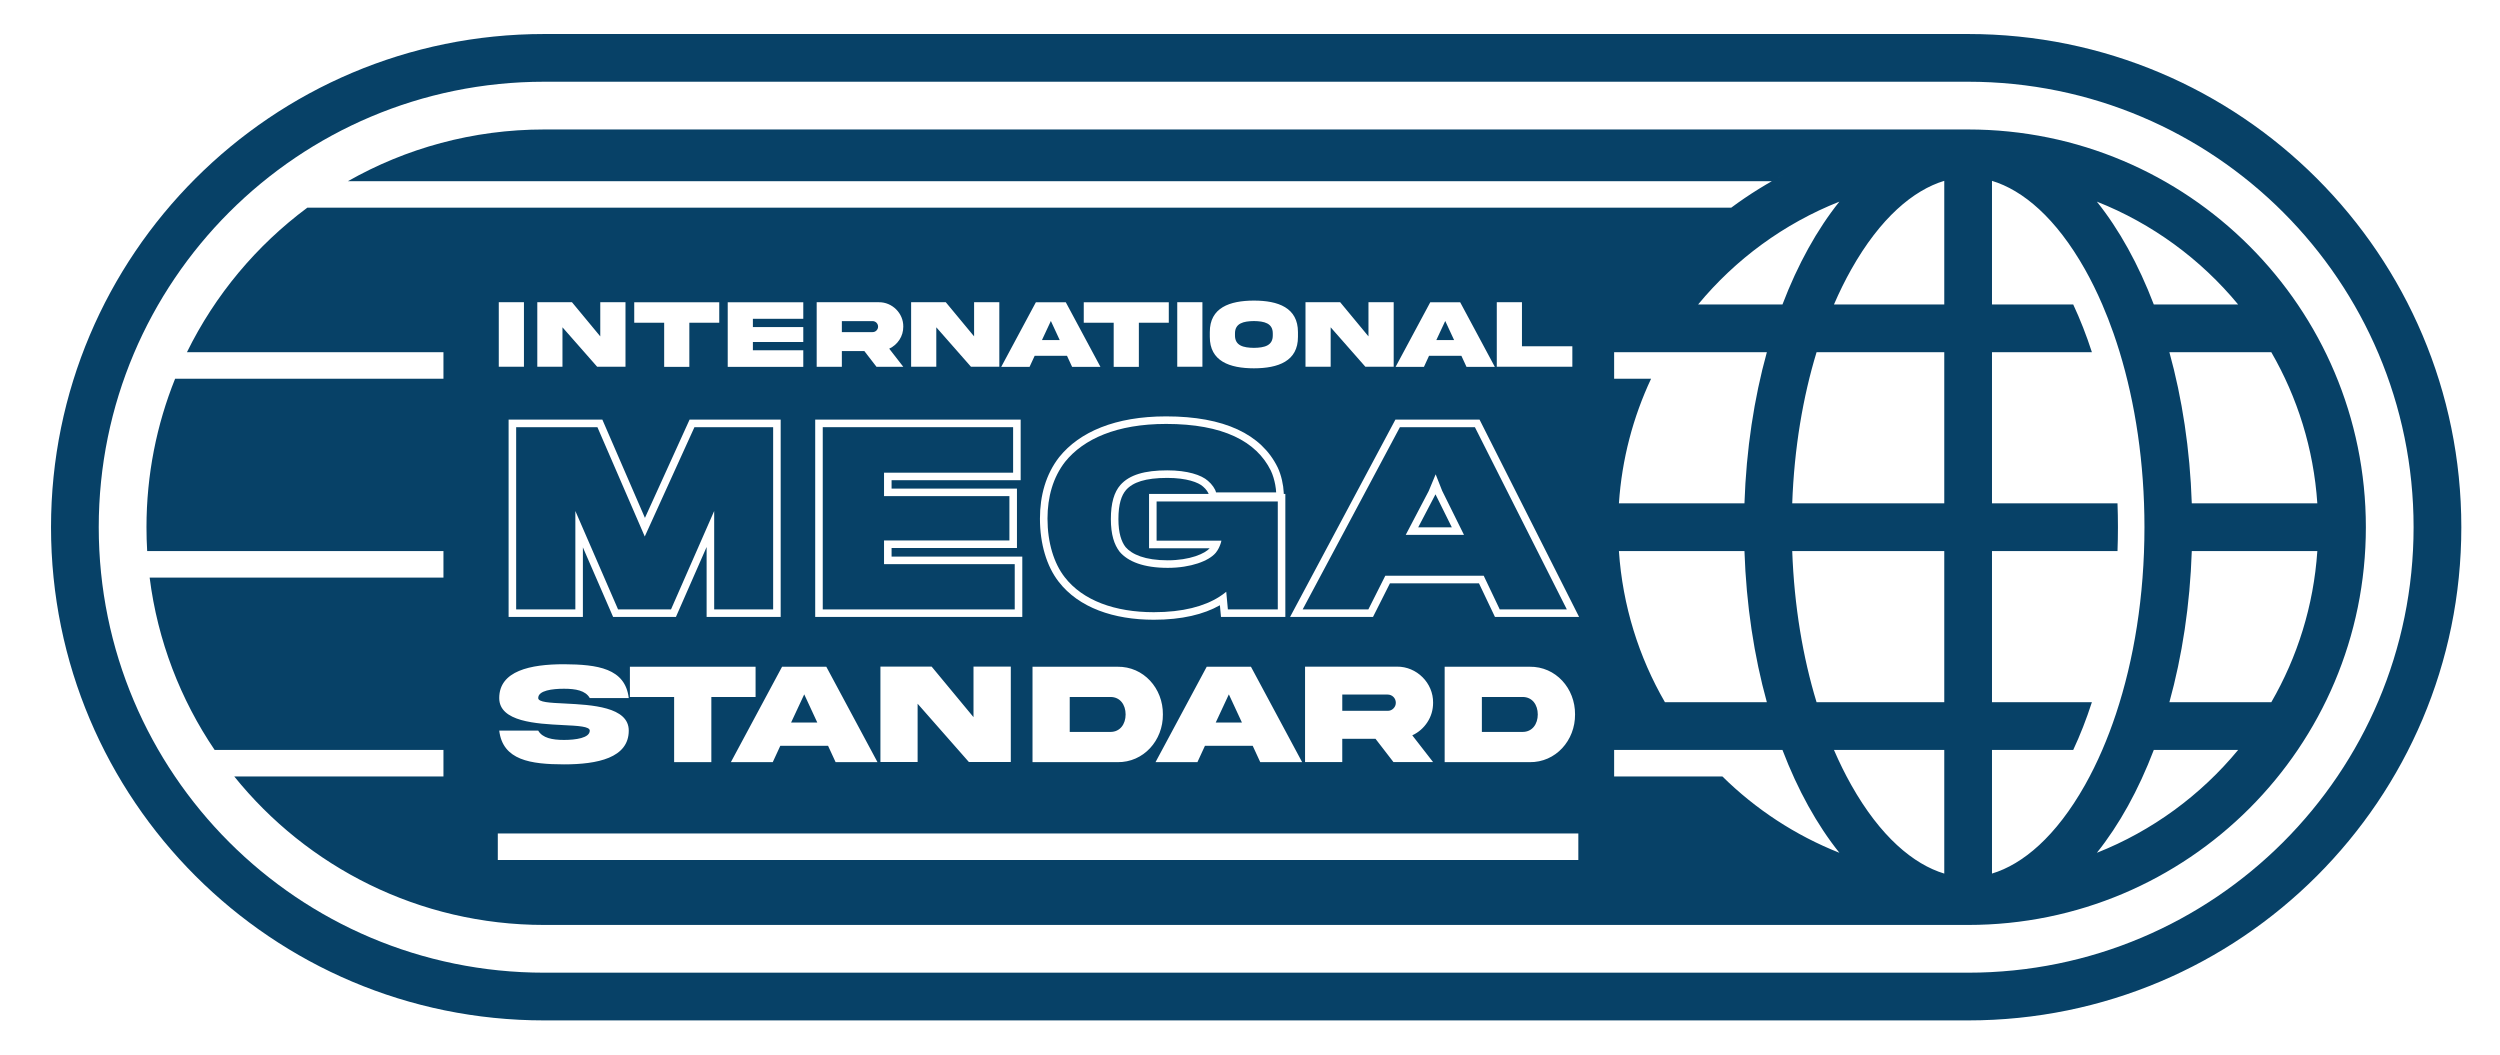
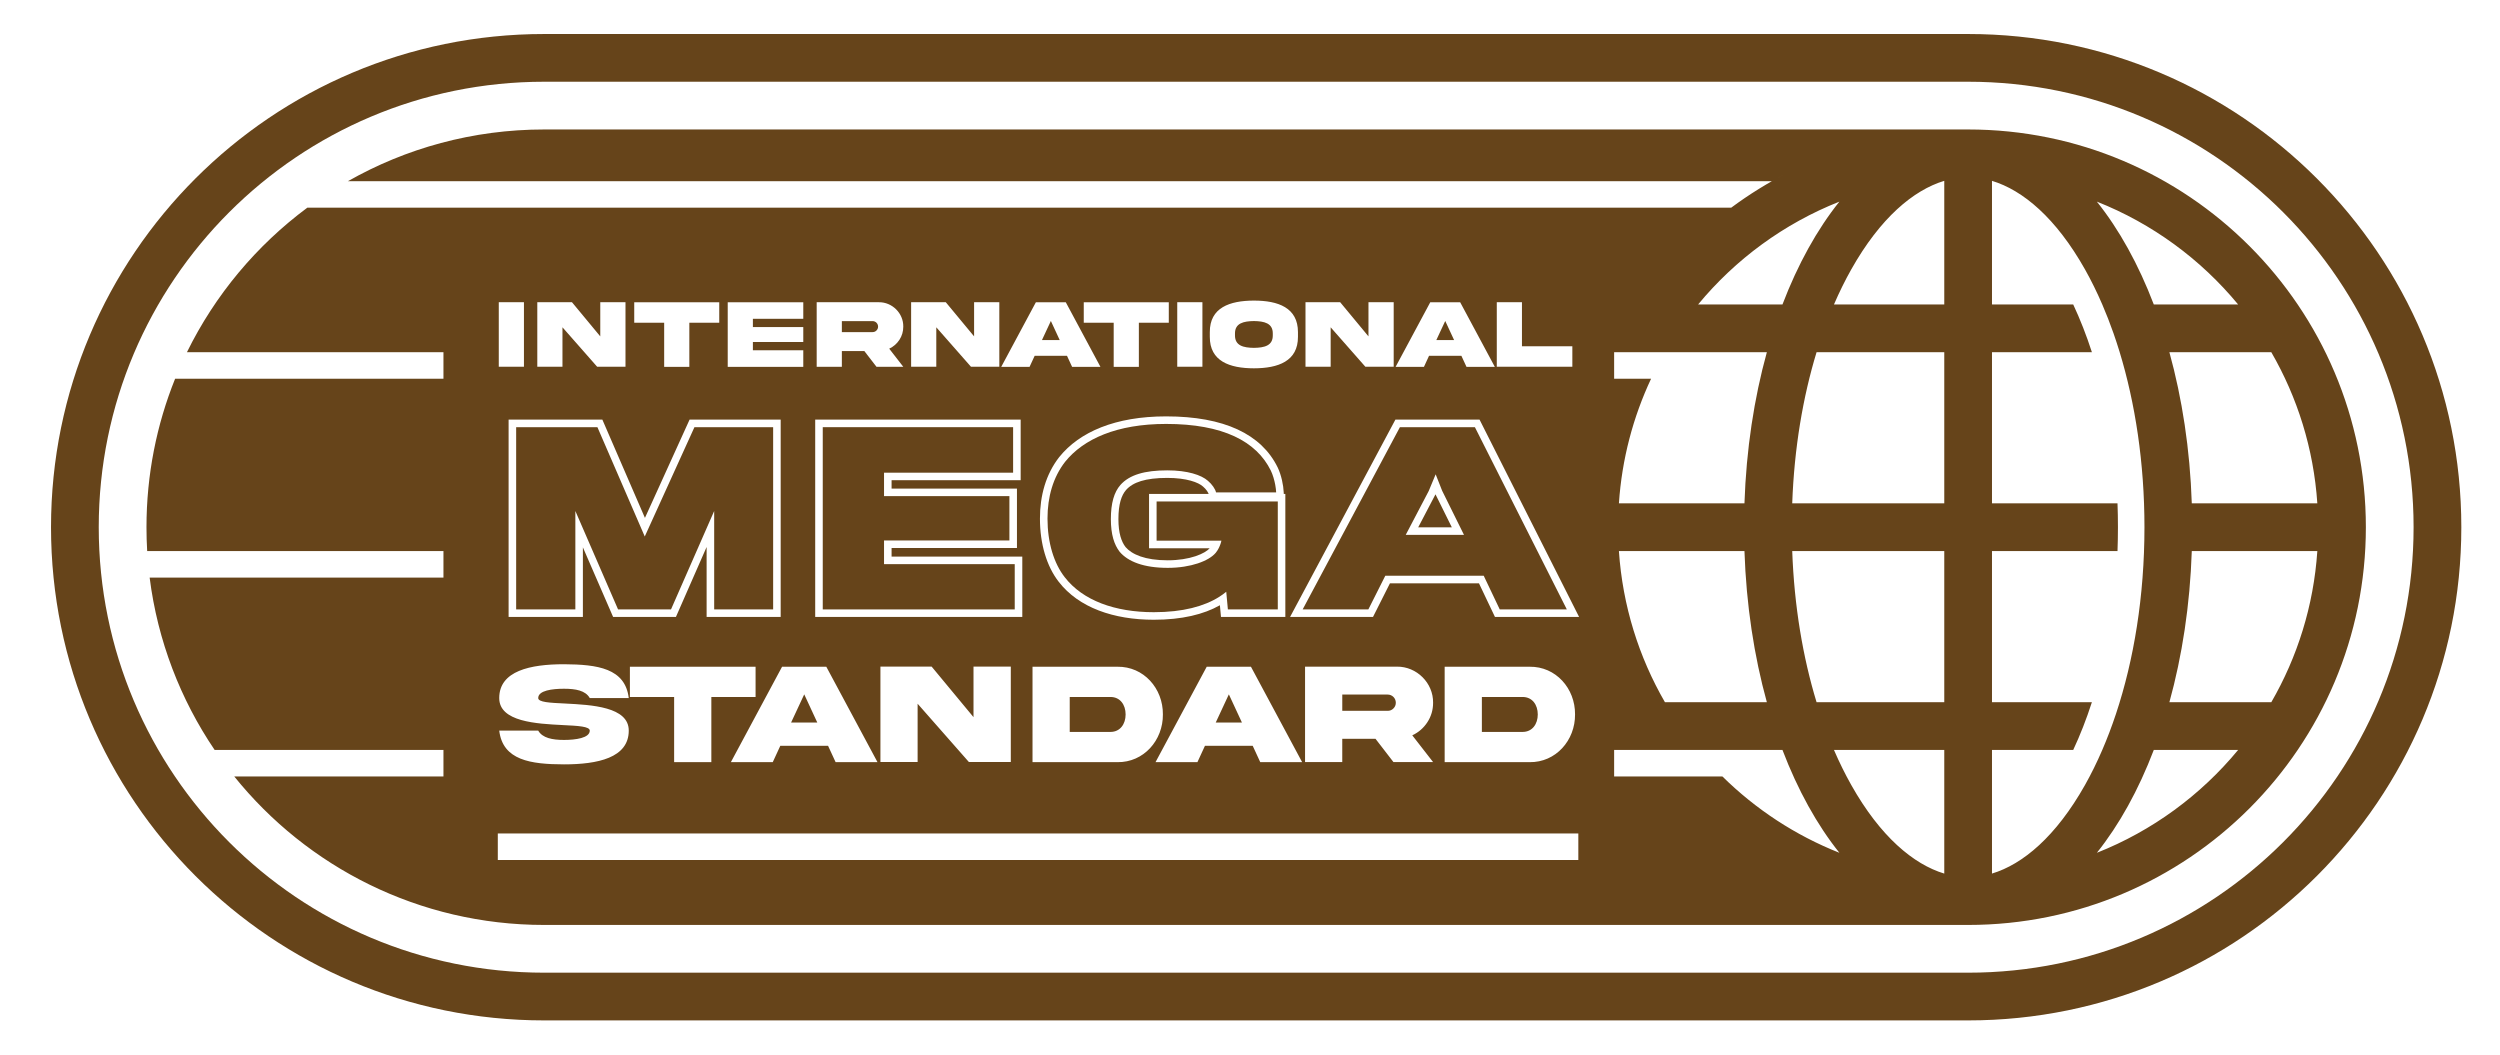
<svg xmlns="http://www.w3.org/2000/svg" width="147" height="62" viewBox="0 0 147 62" fill="none">
-   <path d="M73.73 20.454C74.335 20.446 74.849 20.333 74.84 19.712V19.618C74.849 19 74.335 18.887 73.73 18.878C73.123 18.887 72.609 19 72.617 19.618V19.712C72.609 20.333 73.123 20.446 73.73 20.454Z" fill="#074167" />
-   <path d="M51.631 19.206C51.631 19.025 51.487 18.881 51.306 18.881H49.501V19.528H51.306C51.396 19.528 51.472 19.497 51.535 19.434C51.6 19.369 51.631 19.293 51.631 19.206Z" fill="#074167" />
-   <path d="M61.791 18.873L62.31 19.994H61.268L61.791 18.873Z" fill="#074167" />
-   <path d="M84.98 18.873L85.5 19.994H84.457L84.98 18.873Z" fill="#074167" />
-   <path d="M48.057 42.486L47.289 40.828L46.516 42.486H48.057Z" fill="#074167" />
-   <path d="M66.186 42.01C66.186 42.573 65.865 43.037 65.297 43.037H62.9V40.982H65.297C65.865 40.982 66.186 41.442 66.186 42.01Z" fill="#074167" />
-   <path d="M72.257 40.828L73.026 42.486H71.485L72.257 40.828Z" fill="#074167" />
-   <path d="M81.594 40.84C81.861 40.84 82.074 41.053 82.074 41.321C82.074 41.45 82.028 41.563 81.932 41.659C81.84 41.751 81.728 41.797 81.594 41.797H78.926V40.84H81.594Z" fill="#074167" />
-   <path d="M90.421 42.01C90.421 42.573 90.099 43.037 89.531 43.037H87.134V40.982H89.531C90.099 40.982 90.421 41.442 90.421 42.01Z" fill="#074167" />
-   <path d="M37.912 31.547L35.128 25.118H30.35V35.834H33.831V30.046L36.342 35.834H39.455L41.994 30.046V35.834H45.461V25.118H40.833L37.912 31.547Z" fill="#074167" />
-   <path d="M59.666 35.834V33.172H51.981V31.779H59.353V29.172H51.981V27.794H59.571V25.118H48.378V35.834H59.666Z" fill="#074167" />
-   <path d="M62.603 33.936C63.668 35.315 65.565 35.997 67.844 35.997C69.556 35.997 70.811 35.649 71.685 35.098C71.836 35.003 71.975 34.902 72.103 34.796L72.199 35.833H75.134V29.486H68.008V31.793H71.817C71.8 31.902 71.742 32.073 71.658 32.237C71.606 32.339 71.544 32.438 71.475 32.516C71.08 32.98 70.028 33.39 68.663 33.39C67.244 33.39 66.329 33.021 65.838 32.448C65.51 32.025 65.319 31.424 65.319 30.523C65.319 29.581 65.51 28.94 65.879 28.517C66.411 27.916 67.312 27.657 68.636 27.657C69.824 27.657 70.643 27.93 71.025 28.271C71.271 28.476 71.462 28.762 71.503 28.954H75.038C75.033 28.828 75.015 28.674 74.985 28.51C74.933 28.23 74.845 27.92 74.724 27.671C73.878 25.951 71.912 24.927 68.568 24.927C65.66 24.927 63.709 25.814 62.63 27.152C61.92 28.066 61.593 29.213 61.593 30.496C61.593 31.916 61.975 33.13 62.603 33.936Z" fill="#074167" />
-   <path d="M65.763 30.523C65.763 29.633 65.945 29.117 66.213 28.81C66.614 28.357 67.348 28.101 68.636 28.101C69.782 28.101 70.468 28.368 70.729 28.602L70.735 28.607L70.741 28.612C70.831 28.687 70.913 28.779 70.975 28.869C71.037 28.959 71.061 29.02 71.068 29.042H67.564V32.237H71.13C71.003 32.381 70.729 32.561 70.293 32.706C69.86 32.85 69.303 32.946 68.664 32.946C67.315 32.946 66.556 32.597 66.182 32.167C65.938 31.847 65.763 31.355 65.763 30.523Z" fill="#074167" />
-   <path d="M84.407 29.066L83.39 31.008H85.368L84.407 29.066Z" fill="#074167" />
-   <path fill-rule="evenodd" clip-rule="evenodd" d="M87.243 33.854L88.185 35.834H92.13L86.724 25.118H82.315L76.596 35.834H80.459L81.455 33.854H87.243ZM82.656 31.452L84.008 28.872L84.417 27.889L84.799 28.858L86.083 31.452H82.656Z" fill="#074167" />
-   <path fill-rule="evenodd" clip-rule="evenodd" d="M115.726 54.387H115.72C115.644 54.387 115.568 54.387 115.492 54.386V54.387H32C24.632 54.387 18.06 50.98 13.774 45.656H26.075V44.097H12.621C10.614 41.133 9.269 37.684 8.799 33.962H26.075V32.403H8.654C8.627 31.939 8.613 31.471 8.613 31C8.613 27.913 9.211 24.966 10.297 22.269H26.075V20.71H10.992C12.645 17.342 15.084 14.43 18.07 12.212H101.795C102.839 11.437 103.95 10.747 105.117 10.152C104.802 10.312 104.492 10.479 104.186 10.653H20.46C23.865 8.718 27.803 7.613 32 7.613H115.492V7.614C115.57 7.613 115.648 7.613 115.726 7.613C128.642 7.613 139.113 18.084 139.113 31C139.113 43.916 128.642 54.387 115.726 54.387ZM124.422 41.969C125.469 38.814 126.094 35.067 126.094 31C126.094 27.208 125.55 23.695 124.629 20.68C124.516 20.312 124.398 19.952 124.275 19.599C124.069 19.011 123.848 18.445 123.614 17.903C123.298 17.171 122.958 16.482 122.597 15.84C120.891 12.813 118.945 11.182 117.129 10.634V17.903H121.905C122.309 18.765 122.678 19.704 123.004 20.71H117.129V29.597H124.509C124.526 30.059 124.535 30.527 124.535 31C124.535 31.473 124.526 31.941 124.509 32.403H117.129V41.29H123.003C122.678 42.296 122.309 43.234 121.905 44.097H117.129V51.366C118.945 50.818 120.891 49.187 122.597 46.16C122.958 45.518 123.299 44.829 123.614 44.097C123.905 43.423 124.175 42.712 124.422 41.969ZM127.56 20.71C128.309 23.419 128.772 26.422 128.877 29.597H136.259C136.042 26.375 135.083 23.356 133.553 20.71H127.56ZM131.602 17.903H126.643C125.743 15.545 124.607 13.493 123.295 11.856C126.555 13.146 129.406 15.244 131.602 17.903ZM114.323 10.633V17.903H107.837C108.153 17.171 108.493 16.482 108.855 15.84C110.56 12.812 112.507 11.182 114.323 10.633ZM108.156 11.856C106.844 13.493 105.709 15.545 104.809 17.903H99.849C102.045 15.244 104.897 13.146 108.156 11.856ZM103.891 20.71H94.911V22.269H97.084C96.028 24.519 95.367 26.991 95.192 29.597H102.574C102.68 26.422 103.142 23.419 103.891 20.71ZM114.323 20.71H106.814C106.012 23.342 105.499 26.353 105.383 29.597H114.323V20.71ZM128.877 32.403C128.772 35.577 128.309 38.581 127.56 41.29H133.553C135.083 38.644 136.042 35.625 136.259 32.403H128.877ZM106.814 41.29C106.012 38.658 105.499 35.647 105.383 32.403H114.323V41.29H106.814ZM103.891 41.29C103.142 38.581 102.68 35.577 102.574 32.403H95.192C95.409 35.625 96.368 38.644 97.898 41.29H103.891ZM126.643 44.097C125.743 46.455 124.607 48.506 123.296 50.144C126.555 48.854 129.406 46.756 131.602 44.097H126.643ZM107.837 44.097H114.323V51.367C112.507 50.818 110.56 49.188 108.855 46.16C108.493 45.518 108.153 44.829 107.837 44.097ZM104.809 44.097L94.911 44.097V45.656H101.277C103.229 47.58 105.563 49.118 108.156 50.144C106.844 48.507 105.709 46.455 104.809 44.097ZM73.73 17.675C72.301 17.678 71.131 18.09 71.137 19.528V19.805C71.131 21.239 72.301 21.655 73.73 21.657C75.156 21.655 76.326 21.239 76.32 19.805V19.528C76.32 18.093 75.159 17.675 73.73 17.675ZM29.328 17.768V21.564H30.808V17.768H29.328ZM35.296 19.779L33.63 17.768H31.593V21.564H33.073V19.245L35.112 21.564H36.779V17.768H35.296V19.779ZM40.533 18.977V21.57H39.053V18.977H37.293V17.774H42.292V18.977H40.533ZM42.79 21.57H47.233V20.596H44.27V20.11H47.233V19.231H44.27V18.745H47.233V17.774H42.79V21.57ZM48.021 21.567V17.771H51.678C52.461 17.762 53.125 18.421 53.113 19.206C53.113 19.491 53.037 19.751 52.885 19.983C52.735 20.211 52.534 20.387 52.286 20.502L53.113 21.567H51.537L50.823 20.641H49.501V21.567H48.021ZM57.277 19.779L55.61 17.768H53.574V21.564H55.054V19.245L57.093 21.564H58.76V17.768H57.277V19.779ZM60.539 21.57H58.873L60.909 17.774H62.669L64.705 21.57H63.039L62.739 20.92H60.839L60.539 21.57ZM66.965 21.57V18.977H68.725V17.774H63.725V18.977H65.485V21.57H66.965ZM69.222 21.564V17.768H70.702V21.564H69.222ZM78.8 17.768L80.466 19.779V17.768H81.949V21.564H80.283L78.243 19.245V21.564H76.763V17.768H78.8ZM82.062 21.57H83.729L84.028 20.92H85.929L86.229 21.57H87.895L85.859 17.774H84.099L82.062 21.57ZM88.011 21.564V17.768H89.491V20.361H92.454V21.564H88.011ZM33.163 40.498C32.482 40.498 31.647 40.598 31.647 41.045C31.647 41.291 32.328 41.325 33.209 41.366L33.218 41.367C34.784 41.446 36.975 41.557 36.971 42.961C36.971 44.565 35.134 44.945 33.163 44.945C31.196 44.941 29.564 44.703 29.355 42.961H31.647C31.898 43.396 32.478 43.508 33.163 43.508C33.843 43.508 34.678 43.396 34.678 42.961C34.678 42.715 33.998 42.678 33.117 42.636L33.107 42.635C31.542 42.556 29.351 42.445 29.355 41.045C29.355 39.442 31.192 39.057 33.163 39.057C35.129 39.07 36.762 39.291 36.971 41.045H34.678C34.428 40.602 33.848 40.498 33.163 40.498ZM41.827 40.982V44.815H39.639V40.982H37.038V39.204H44.428V40.982H41.827ZM42.975 44.815H45.438L45.881 43.855H48.691L49.134 44.815H51.597L48.587 39.204H45.986L42.975 44.815ZM54.779 39.195L57.242 42.168V39.195H59.435V44.807H56.971L53.956 41.379V44.807H51.769V39.195H54.779ZM60.712 39.204V44.815H65.706C67.247 44.836 68.391 43.533 68.378 42.009C68.391 40.477 67.247 39.183 65.706 39.204H60.712ZM70.408 44.815H67.944L70.955 39.204H73.556L76.566 44.815H74.103L73.66 43.855H70.85L70.408 44.815ZM76.737 39.199V44.811H78.925V43.442H80.88L81.936 44.811H84.266L83.042 43.237C83.41 43.066 83.706 42.807 83.928 42.469C84.153 42.126 84.266 41.742 84.266 41.321C84.282 40.16 83.301 39.187 82.145 39.199H76.737ZM84.946 44.815V39.204H89.94C91.481 39.183 92.625 40.477 92.613 42.009C92.625 43.533 91.481 44.836 89.94 44.815H84.946ZM45.904 36.277H41.549V32.163L39.744 36.277H36.051L34.274 32.184V36.277H29.906V24.674H35.419L37.922 30.453L40.547 24.674H45.904V36.277ZM60.111 36.277H47.934V24.674H60.015V28.237H52.425V28.728H59.797V32.223H52.425V32.727H60.111V36.277ZM75.578 36.277H71.794L71.73 35.588C70.782 36.127 69.498 36.441 67.844 36.441C65.492 36.441 63.434 35.737 62.252 34.208C61.549 33.306 61.149 31.987 61.149 30.496C61.149 29.137 61.496 27.888 62.279 26.88L62.282 26.876L62.285 26.873C63.474 25.398 65.576 24.483 68.568 24.483C71.988 24.483 74.168 25.534 75.122 27.474L75.123 27.476L75.124 27.477C75.346 27.937 75.466 28.545 75.481 28.936L75.486 29.042H75.578V36.277ZM81.729 34.298L80.732 36.277H75.856L82.049 24.674H86.998L92.851 36.277H87.904L86.963 34.298H81.729ZM29.271 50.567H92.806V49.008H29.271V50.567Z" fill="#074167" />
-   <path fill-rule="evenodd" clip-rule="evenodd" d="M32 2H115.726C131.742 2 144.726 14.984 144.726 31C144.726 47.016 131.742 60 115.726 60H32C15.984 60 3 47.016 3 31C3 14.984 15.984 2 32 2ZM32 4.806C17.534 4.806 5.806 16.534 5.806 31C5.806 45.466 17.534 57.194 32 57.194H115.726C130.192 57.194 141.919 45.466 141.919 31C141.919 16.534 130.192 4.806 115.726 4.806H32Z" fill="#074167" />
+   <path d="M73.73 20.454C74.335 20.446 74.849 20.333 74.84 19.712V19.618C74.849 19 74.335 18.887 73.73 18.878C73.123 18.887 72.609 19 72.617 19.618V19.712C72.609 20.333 73.123 20.446 73.73 20.454Z" fill="#66441a" />
+   <path d="M51.631 19.206C51.631 19.025 51.487 18.881 51.306 18.881H49.501V19.528H51.306C51.396 19.528 51.472 19.497 51.535 19.434C51.6 19.369 51.631 19.293 51.631 19.206Z" fill="#66441a" />
+   <path d="M61.791 18.873L62.31 19.994H61.268L61.791 18.873Z" fill="#66441a" />
+   <path d="M84.98 18.873L85.5 19.994H84.457L84.98 18.873Z" fill="#66441a" />
+   <path d="M48.057 42.486L47.289 40.828L46.516 42.486H48.057Z" fill="#66441a" />
+   <path d="M66.186 42.01C66.186 42.573 65.865 43.037 65.297 43.037H62.9V40.982H65.297C65.865 40.982 66.186 41.442 66.186 42.01Z" fill="#66441a" />
+   <path d="M72.257 40.828L73.026 42.486H71.485L72.257 40.828Z" fill="#66441a" />
+   <path d="M81.594 40.84C81.861 40.84 82.074 41.053 82.074 41.321C82.074 41.45 82.028 41.563 81.932 41.659C81.84 41.751 81.728 41.797 81.594 41.797H78.926V40.84H81.594Z" fill="#66441a" />
+   <path d="M90.421 42.01C90.421 42.573 90.099 43.037 89.531 43.037H87.134V40.982H89.531C90.099 40.982 90.421 41.442 90.421 42.01Z" fill="#66441a" />
+   <path d="M37.912 31.547L35.128 25.118H30.35V35.834H33.831V30.046L36.342 35.834H39.455L41.994 30.046V35.834H45.461V25.118H40.833L37.912 31.547Z" fill="#66441a" />
+   <path d="M59.666 35.834V33.172H51.981V31.779H59.353V29.172H51.981V27.794H59.571V25.118H48.378V35.834H59.666Z" fill="#66441a" />
+   <path d="M62.603 33.936C63.668 35.315 65.565 35.997 67.844 35.997C69.556 35.997 70.811 35.649 71.685 35.098C71.836 35.003 71.975 34.902 72.103 34.796L72.199 35.833H75.134V29.486H68.008V31.793H71.817C71.8 31.902 71.742 32.073 71.658 32.237C71.606 32.339 71.544 32.438 71.475 32.516C71.08 32.98 70.028 33.39 68.663 33.39C67.244 33.39 66.329 33.021 65.838 32.448C65.51 32.025 65.319 31.424 65.319 30.523C65.319 29.581 65.51 28.94 65.879 28.517C66.411 27.916 67.312 27.657 68.636 27.657C69.824 27.657 70.643 27.93 71.025 28.271C71.271 28.476 71.462 28.762 71.503 28.954H75.038C75.033 28.828 75.015 28.674 74.985 28.51C74.933 28.23 74.845 27.92 74.724 27.671C73.878 25.951 71.912 24.927 68.568 24.927C65.66 24.927 63.709 25.814 62.63 27.152C61.92 28.066 61.593 29.213 61.593 30.496C61.593 31.916 61.975 33.13 62.603 33.936Z" fill="#66441a" />
+   <path d="M65.763 30.523C65.763 29.633 65.945 29.117 66.213 28.81C66.614 28.357 67.348 28.101 68.636 28.101C69.782 28.101 70.468 28.368 70.729 28.602L70.735 28.607L70.741 28.612C70.831 28.687 70.913 28.779 70.975 28.869C71.037 28.959 71.061 29.02 71.068 29.042H67.564V32.237H71.13C71.003 32.381 70.729 32.561 70.293 32.706C69.86 32.85 69.303 32.946 68.664 32.946C67.315 32.946 66.556 32.597 66.182 32.167C65.938 31.847 65.763 31.355 65.763 30.523Z" fill="#66441a" />
+   <path d="M84.407 29.066L83.39 31.008H85.368L84.407 29.066Z" fill="#66441a" />
+   <path fill-rule="evenodd" clip-rule="evenodd" d="M87.243 33.854L88.185 35.834H92.13L86.724 25.118H82.315L76.596 35.834H80.459L81.455 33.854H87.243ZM82.656 31.452L84.008 28.872L84.417 27.889L84.799 28.858L86.083 31.452H82.656Z" fill="#66441a" />
+   <path fill-rule="evenodd" clip-rule="evenodd" d="M115.726 54.387H115.72C115.644 54.387 115.568 54.387 115.492 54.386V54.387H32C24.632 54.387 18.06 50.98 13.774 45.656H26.075V44.097H12.621C10.614 41.133 9.269 37.684 8.799 33.962H26.075V32.403H8.654C8.627 31.939 8.613 31.471 8.613 31C8.613 27.913 9.211 24.966 10.297 22.269H26.075V20.71H10.992C12.645 17.342 15.084 14.43 18.07 12.212H101.795C102.839 11.437 103.95 10.747 105.117 10.152C104.802 10.312 104.492 10.479 104.186 10.653H20.46C23.865 8.718 27.803 7.613 32 7.613H115.492V7.614C115.57 7.613 115.648 7.613 115.726 7.613C128.642 7.613 139.113 18.084 139.113 31C139.113 43.916 128.642 54.387 115.726 54.387ZM124.422 41.969C125.469 38.814 126.094 35.067 126.094 31C126.094 27.208 125.55 23.695 124.629 20.68C124.516 20.312 124.398 19.952 124.275 19.599C124.069 19.011 123.848 18.445 123.614 17.903C123.298 17.171 122.958 16.482 122.597 15.84C120.891 12.813 118.945 11.182 117.129 10.634V17.903H121.905C122.309 18.765 122.678 19.704 123.004 20.71H117.129V29.597H124.509C124.526 30.059 124.535 30.527 124.535 31C124.535 31.473 124.526 31.941 124.509 32.403H117.129V41.29H123.003C122.678 42.296 122.309 43.234 121.905 44.097H117.129V51.366C118.945 50.818 120.891 49.187 122.597 46.16C122.958 45.518 123.299 44.829 123.614 44.097C123.905 43.423 124.175 42.712 124.422 41.969ZM127.56 20.71C128.309 23.419 128.772 26.422 128.877 29.597H136.259C136.042 26.375 135.083 23.356 133.553 20.71H127.56ZM131.602 17.903H126.643C125.743 15.545 124.607 13.493 123.295 11.856C126.555 13.146 129.406 15.244 131.602 17.903ZM114.323 10.633V17.903H107.837C108.153 17.171 108.493 16.482 108.855 15.84C110.56 12.812 112.507 11.182 114.323 10.633ZM108.156 11.856C106.844 13.493 105.709 15.545 104.809 17.903H99.849C102.045 15.244 104.897 13.146 108.156 11.856ZM103.891 20.71H94.911V22.269H97.084C96.028 24.519 95.367 26.991 95.192 29.597H102.574C102.68 26.422 103.142 23.419 103.891 20.71ZM114.323 20.71H106.814C106.012 23.342 105.499 26.353 105.383 29.597H114.323V20.71ZM128.877 32.403C128.772 35.577 128.309 38.581 127.56 41.29H133.553C135.083 38.644 136.042 35.625 136.259 32.403H128.877ZM106.814 41.29C106.012 38.658 105.499 35.647 105.383 32.403H114.323V41.29H106.814ZM103.891 41.29C103.142 38.581 102.68 35.577 102.574 32.403H95.192C95.409 35.625 96.368 38.644 97.898 41.29H103.891ZM126.643 44.097C125.743 46.455 124.607 48.506 123.296 50.144C126.555 48.854 129.406 46.756 131.602 44.097H126.643ZM107.837 44.097H114.323V51.367C112.507 50.818 110.56 49.188 108.855 46.16C108.493 45.518 108.153 44.829 107.837 44.097ZM104.809 44.097L94.911 44.097V45.656H101.277C103.229 47.58 105.563 49.118 108.156 50.144C106.844 48.507 105.709 46.455 104.809 44.097ZM73.73 17.675C72.301 17.678 71.131 18.09 71.137 19.528V19.805C71.131 21.239 72.301 21.655 73.73 21.657C75.156 21.655 76.326 21.239 76.32 19.805V19.528C76.32 18.093 75.159 17.675 73.73 17.675ZM29.328 17.768V21.564H30.808V17.768H29.328ZM35.296 19.779L33.63 17.768H31.593V21.564H33.073V19.245L35.112 21.564H36.779V17.768H35.296V19.779ZM40.533 18.977V21.57H39.053V18.977H37.293V17.774H42.292V18.977H40.533ZM42.79 21.57H47.233V20.596H44.27V20.11H47.233V19.231H44.27V18.745H47.233V17.774H42.79V21.57ZM48.021 21.567V17.771H51.678C52.461 17.762 53.125 18.421 53.113 19.206C53.113 19.491 53.037 19.751 52.885 19.983C52.735 20.211 52.534 20.387 52.286 20.502L53.113 21.567H51.537L50.823 20.641H49.501V21.567H48.021ZM57.277 19.779L55.61 17.768H53.574V21.564H55.054V19.245L57.093 21.564H58.76V17.768H57.277V19.779ZM60.539 21.57H58.873L60.909 17.774H62.669L64.705 21.57H63.039L62.739 20.92H60.839L60.539 21.57ZM66.965 21.57V18.977H68.725V17.774H63.725V18.977H65.485V21.57H66.965ZM69.222 21.564V17.768H70.702V21.564H69.222ZM78.8 17.768L80.466 19.779V17.768H81.949V21.564H80.283L78.243 19.245V21.564H76.763V17.768H78.8ZM82.062 21.57H83.729L84.028 20.92H85.929L86.229 21.57H87.895L85.859 17.774H84.099L82.062 21.57ZM88.011 21.564V17.768H89.491V20.361H92.454V21.564H88.011ZM33.163 40.498C32.482 40.498 31.647 40.598 31.647 41.045C31.647 41.291 32.328 41.325 33.209 41.366L33.218 41.367C34.784 41.446 36.975 41.557 36.971 42.961C36.971 44.565 35.134 44.945 33.163 44.945C31.196 44.941 29.564 44.703 29.355 42.961H31.647C31.898 43.396 32.478 43.508 33.163 43.508C33.843 43.508 34.678 43.396 34.678 42.961C34.678 42.715 33.998 42.678 33.117 42.636L33.107 42.635C31.542 42.556 29.351 42.445 29.355 41.045C29.355 39.442 31.192 39.057 33.163 39.057C35.129 39.07 36.762 39.291 36.971 41.045H34.678C34.428 40.602 33.848 40.498 33.163 40.498ZM41.827 40.982V44.815H39.639V40.982H37.038V39.204H44.428V40.982H41.827ZM42.975 44.815H45.438L45.881 43.855H48.691L49.134 44.815H51.597L48.587 39.204H45.986L42.975 44.815ZM54.779 39.195L57.242 42.168V39.195H59.435V44.807H56.971L53.956 41.379V44.807H51.769V39.195H54.779ZM60.712 39.204V44.815H65.706C67.247 44.836 68.391 43.533 68.378 42.009C68.391 40.477 67.247 39.183 65.706 39.204H60.712ZM70.408 44.815H67.944L70.955 39.204H73.556L76.566 44.815H74.103L73.66 43.855H70.85L70.408 44.815ZM76.737 39.199V44.811H78.925V43.442H80.88L81.936 44.811H84.266L83.042 43.237C83.41 43.066 83.706 42.807 83.928 42.469C84.153 42.126 84.266 41.742 84.266 41.321C84.282 40.16 83.301 39.187 82.145 39.199H76.737ZM84.946 44.815V39.204H89.94C91.481 39.183 92.625 40.477 92.613 42.009C92.625 43.533 91.481 44.836 89.94 44.815H84.946ZM45.904 36.277H41.549V32.163L39.744 36.277H36.051L34.274 32.184V36.277H29.906V24.674H35.419L37.922 30.453L40.547 24.674H45.904V36.277ZM60.111 36.277H47.934V24.674H60.015V28.237H52.425V28.728H59.797V32.223H52.425V32.727H60.111V36.277ZM75.578 36.277H71.794L71.73 35.588C70.782 36.127 69.498 36.441 67.844 36.441C65.492 36.441 63.434 35.737 62.252 34.208C61.549 33.306 61.149 31.987 61.149 30.496C61.149 29.137 61.496 27.888 62.279 26.88L62.282 26.876L62.285 26.873C63.474 25.398 65.576 24.483 68.568 24.483C71.988 24.483 74.168 25.534 75.122 27.474L75.123 27.476L75.124 27.477C75.346 27.937 75.466 28.545 75.481 28.936L75.486 29.042H75.578V36.277ZM81.729 34.298L80.732 36.277H75.856L82.049 24.674H86.998L92.851 36.277H87.904L86.963 34.298H81.729ZM29.271 50.567H92.806V49.008H29.271V50.567Z" fill="#66441a" />
+   <path fill-rule="evenodd" clip-rule="evenodd" d="M32 2H115.726C131.742 2 144.726 14.984 144.726 31C144.726 47.016 131.742 60 115.726 60H32C15.984 60 3 47.016 3 31C3 14.984 15.984 2 32 2ZM32 4.806C17.534 4.806 5.806 16.534 5.806 31C5.806 45.466 17.534 57.194 32 57.194H115.726C130.192 57.194 141.919 45.466 141.919 31C141.919 16.534 130.192 4.806 115.726 4.806H32Z" fill="#66441a" />
</svg>
